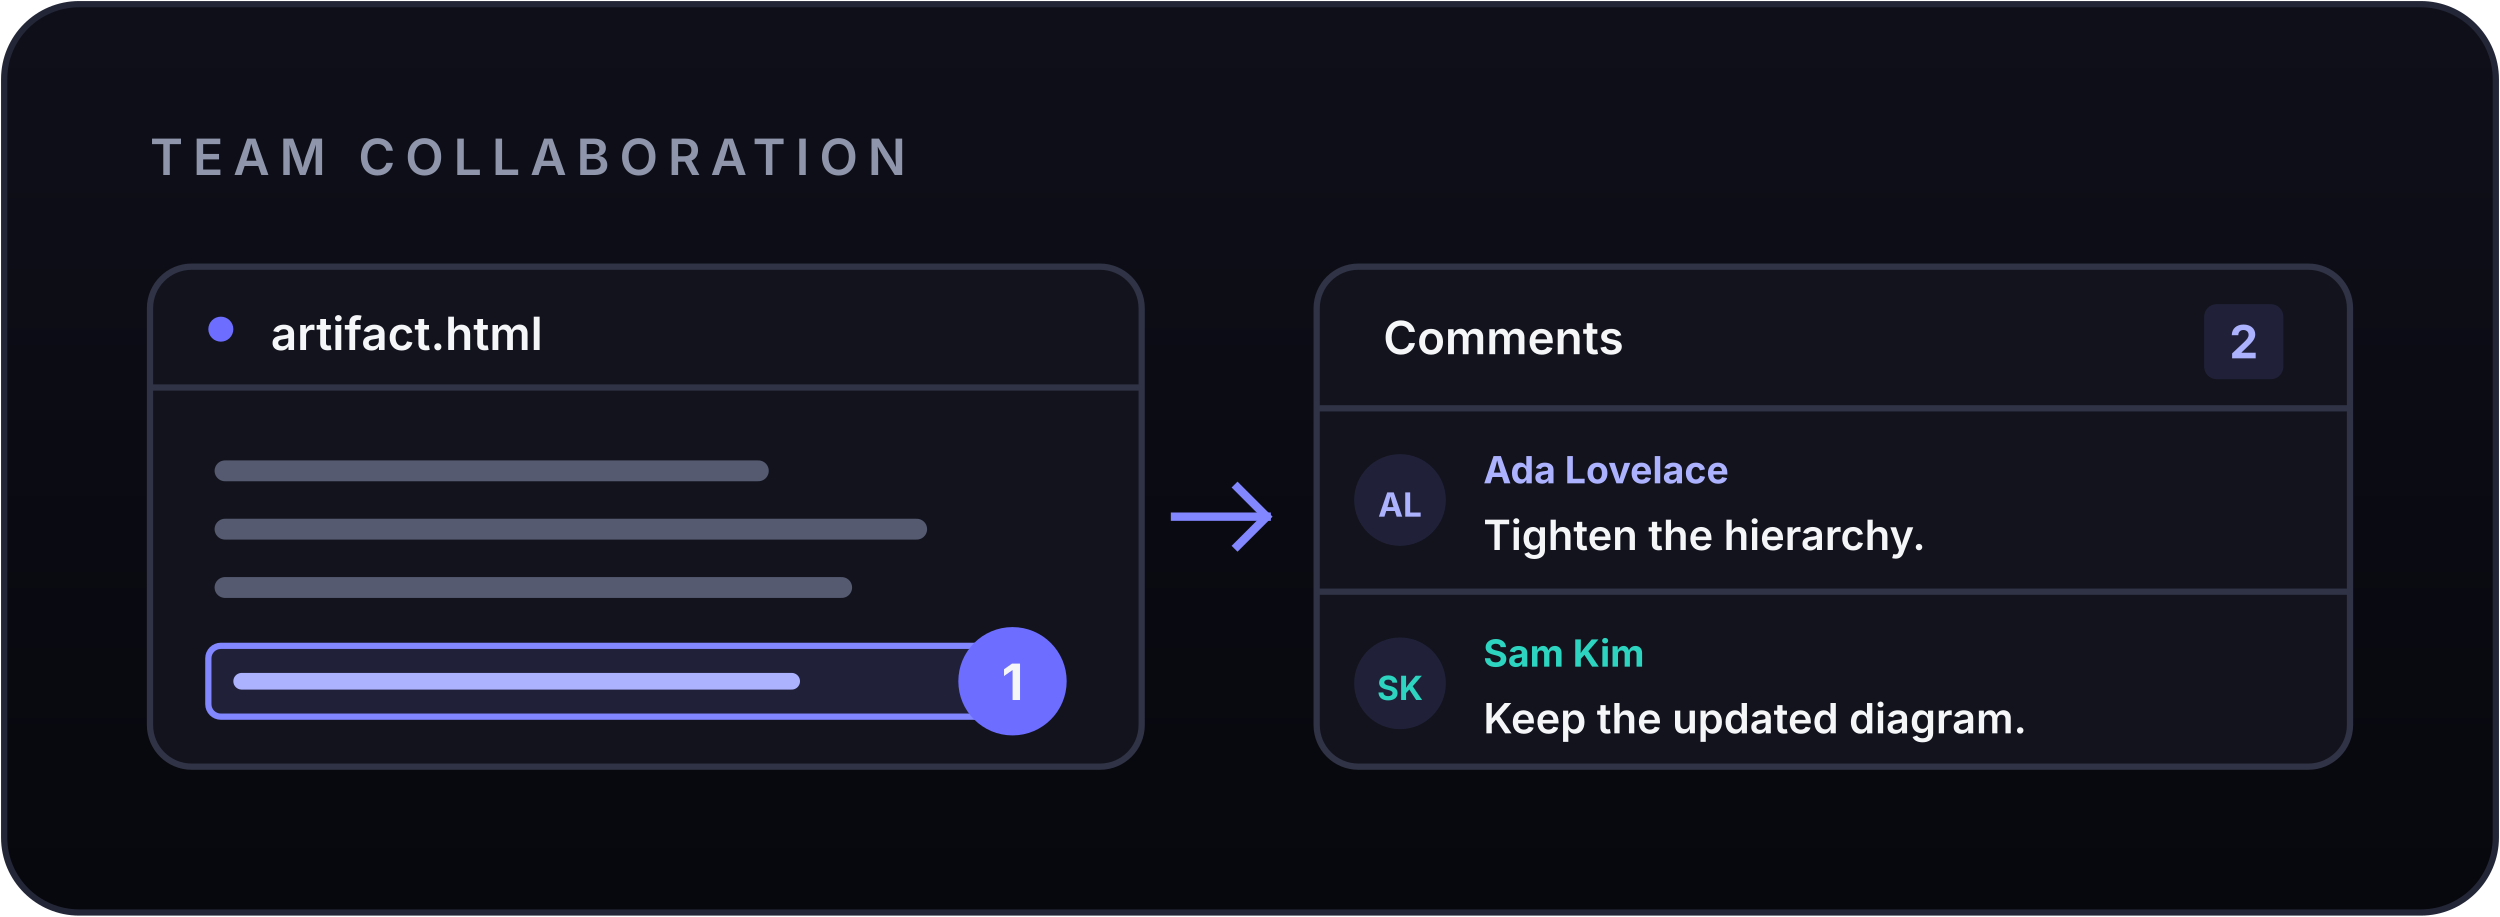
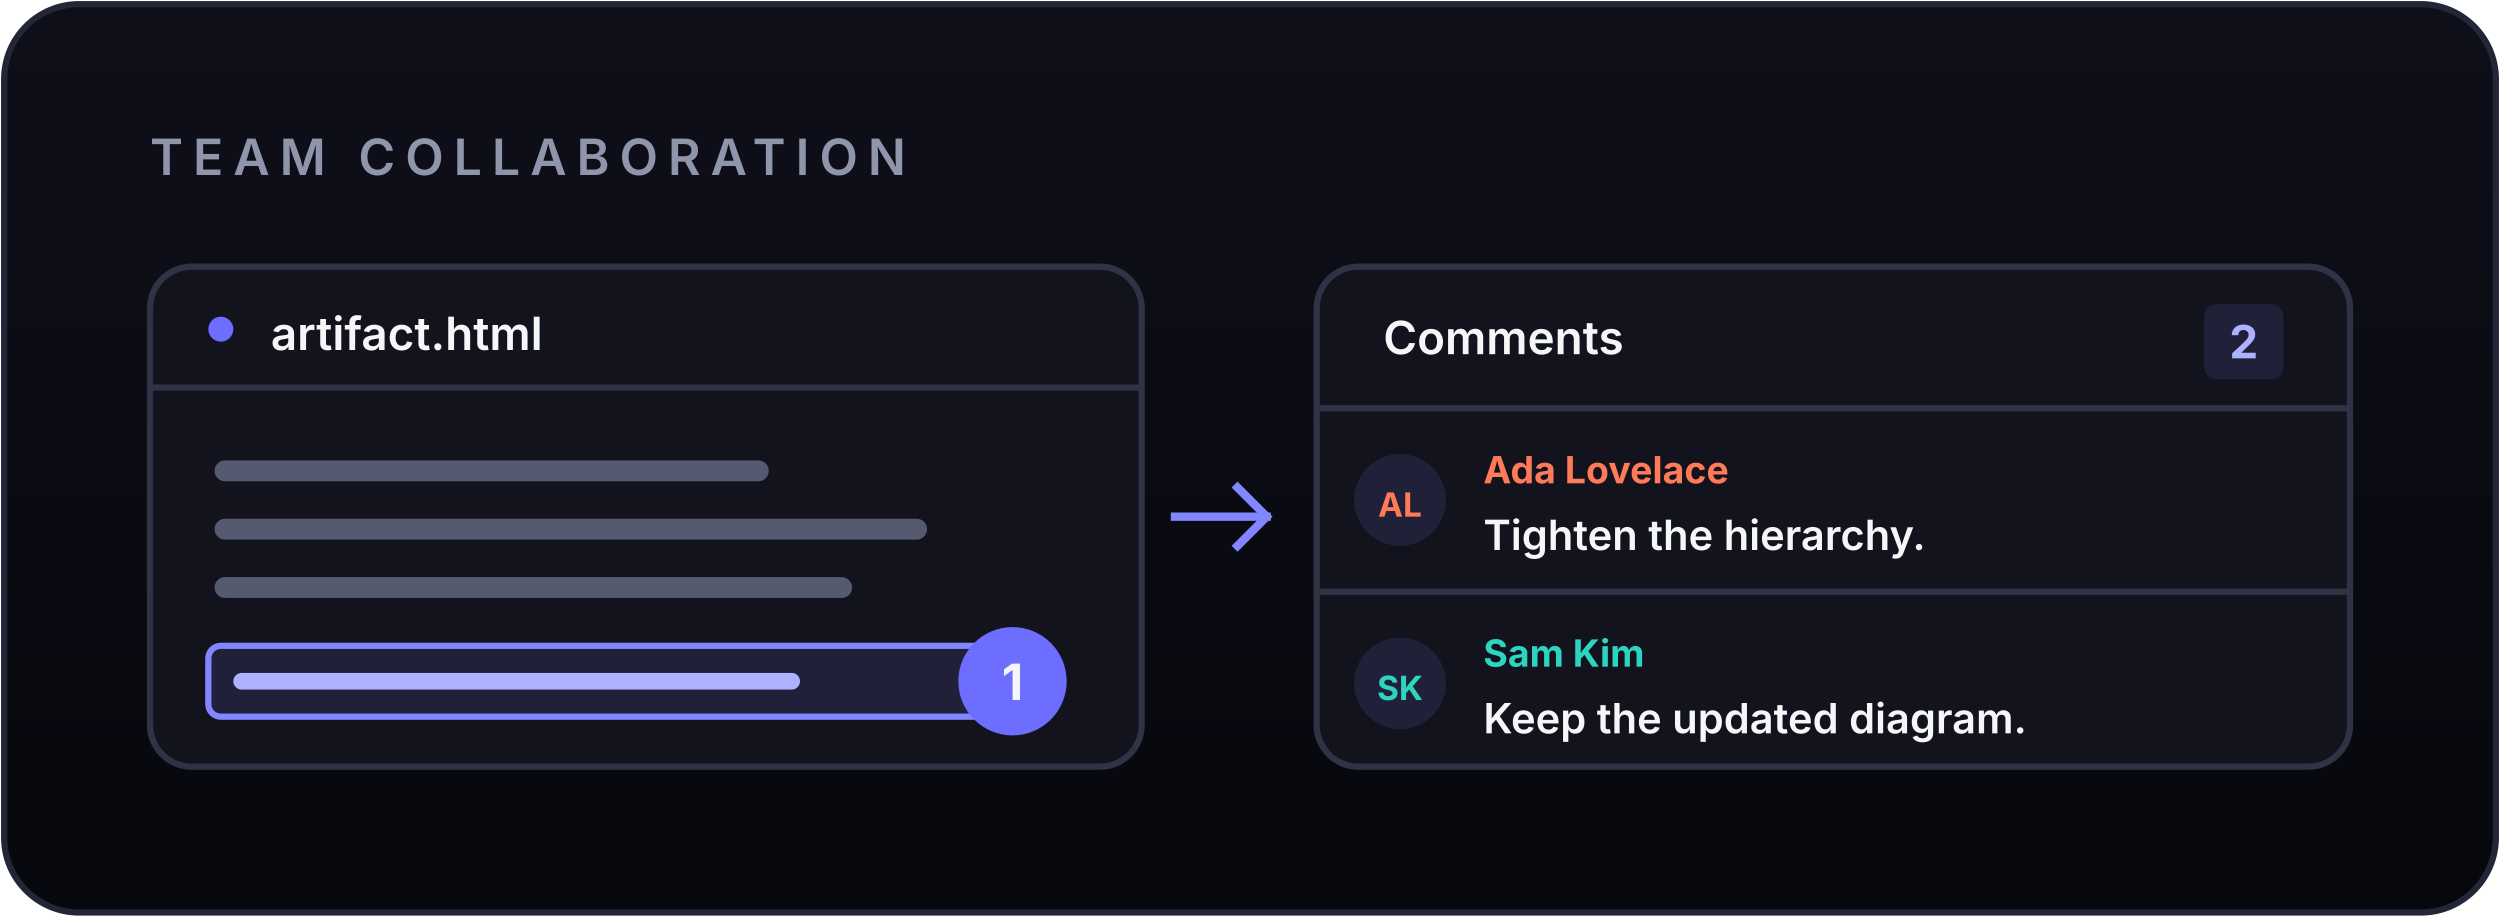
<svg xmlns="http://www.w3.org/2000/svg" width="600" height="220" viewBox="0 0 600 220" role="img" aria-labelledby="title description">
  <defs>
    <linearGradient id="frame" x1="0" y1="0" x2="0" y2="1">
      <stop offset="0" stop-color="#0e0f19" />
      <stop offset="1" stop-color="#07080d" />
    </linearGradient>
  </defs>
  <rect x="1" y="1" width="598" height="218" rx="18" fill="url(#frame)" stroke="#232637" stroke-width="1.5" />
  <g font-family="ui-sans-serif, -apple-system, BlinkMacSystemFont, 'Segoe UI', sans-serif">
    <text x="36" y="42" fill="#8f96ab" font-size="12" font-weight="600" letter-spacing="2.4">TEAM COLLABORATION</text>
    <g transform="translate(36 64)">
      <rect width="238" height="120" rx="10" fill="#12131d" stroke="#303345" stroke-width="1.5" />
      <path d="M0 29h238" stroke="#303345" stroke-width="1.5" />
      <circle cx="17" cy="15" r="3" fill="#6d6eff" />
      <text x="29" y="20" fill="#f5f6f8" font-size="11" font-weight="600">artifact.html</text>
      <path d="M18 49h128M18 63h166M18 77h148" stroke="#555a70" stroke-width="5" stroke-linecap="round" />
      <rect x="14" y="91" width="190" height="17" rx="3" fill="#202139" stroke="#8286ff" stroke-width="1.5" />
      <path d="M22 99.5h132" stroke="#adb2ff" stroke-width="4" stroke-linecap="round" />
      <circle cx="207" cy="99.5" r="13" fill="#6d6eff" />
      <text x="207" y="104" fill="#f5f6f8" font-size="12" font-weight="700" text-anchor="middle">1</text>
    </g>
    <g fill="none" stroke="#8286ff" stroke-linecap="square" stroke-linejoin="miter" stroke-width="2" aria-hidden="true">
      <path d="M282 124h22" />
      <path d="m297 117 7 7-7 7" />
    </g>
    <g transform="translate(316 64)">
      <rect width="248" height="120" rx="10" fill="#12131d" stroke="#303345" stroke-width="1.5" />
      <text x="16" y="21" fill="#f5f6f8" font-size="11" font-weight="600">Comments</text>
      <rect x="213" y="9" width="19" height="18" rx="3" fill="#202139" />
      <text x="222.5" y="22" fill="#adb2ff" font-size="11" font-weight="700" text-anchor="middle">2</text>
      <path d="M0 34h248M0 78h248" stroke="#303345" stroke-width="1.5" />
      <circle cx="20" cy="56" r="11" fill="#202139" />
-       <text x="20" y="60" fill="#adb2ff" font-size="8" font-weight="700" text-anchor="middle">AL</text>
-       <text x="40" y="52" fill="#adb2ff" font-size="9" font-weight="700">Ada Lovelace</text>
+       <text x="20" y="60" fill="#ff7a59" font-size="8" font-weight="700" text-anchor="middle">AL</text>
+       <text x="40" y="52" fill="#ff7a59" font-size="9" font-weight="700">Ada Lovelace</text>
      <text x="40" y="68" fill="#f5f6f8" font-size="10" font-weight="600">Tighten the hierarchy.</text>
      <circle cx="20" cy="100" r="11" fill="#202139" />
      <text x="20" y="104" fill="#2dd4bf" font-size="8" font-weight="700" text-anchor="middle">SK</text>
      <text x="40" y="96" fill="#2dd4bf" font-size="9" font-weight="700">Sam Kim</text>
      <text x="40" y="112" fill="#f5f6f8" font-size="10" font-weight="600">Keep the updated diagram.</text>
    </g>
  </g>
</svg>
